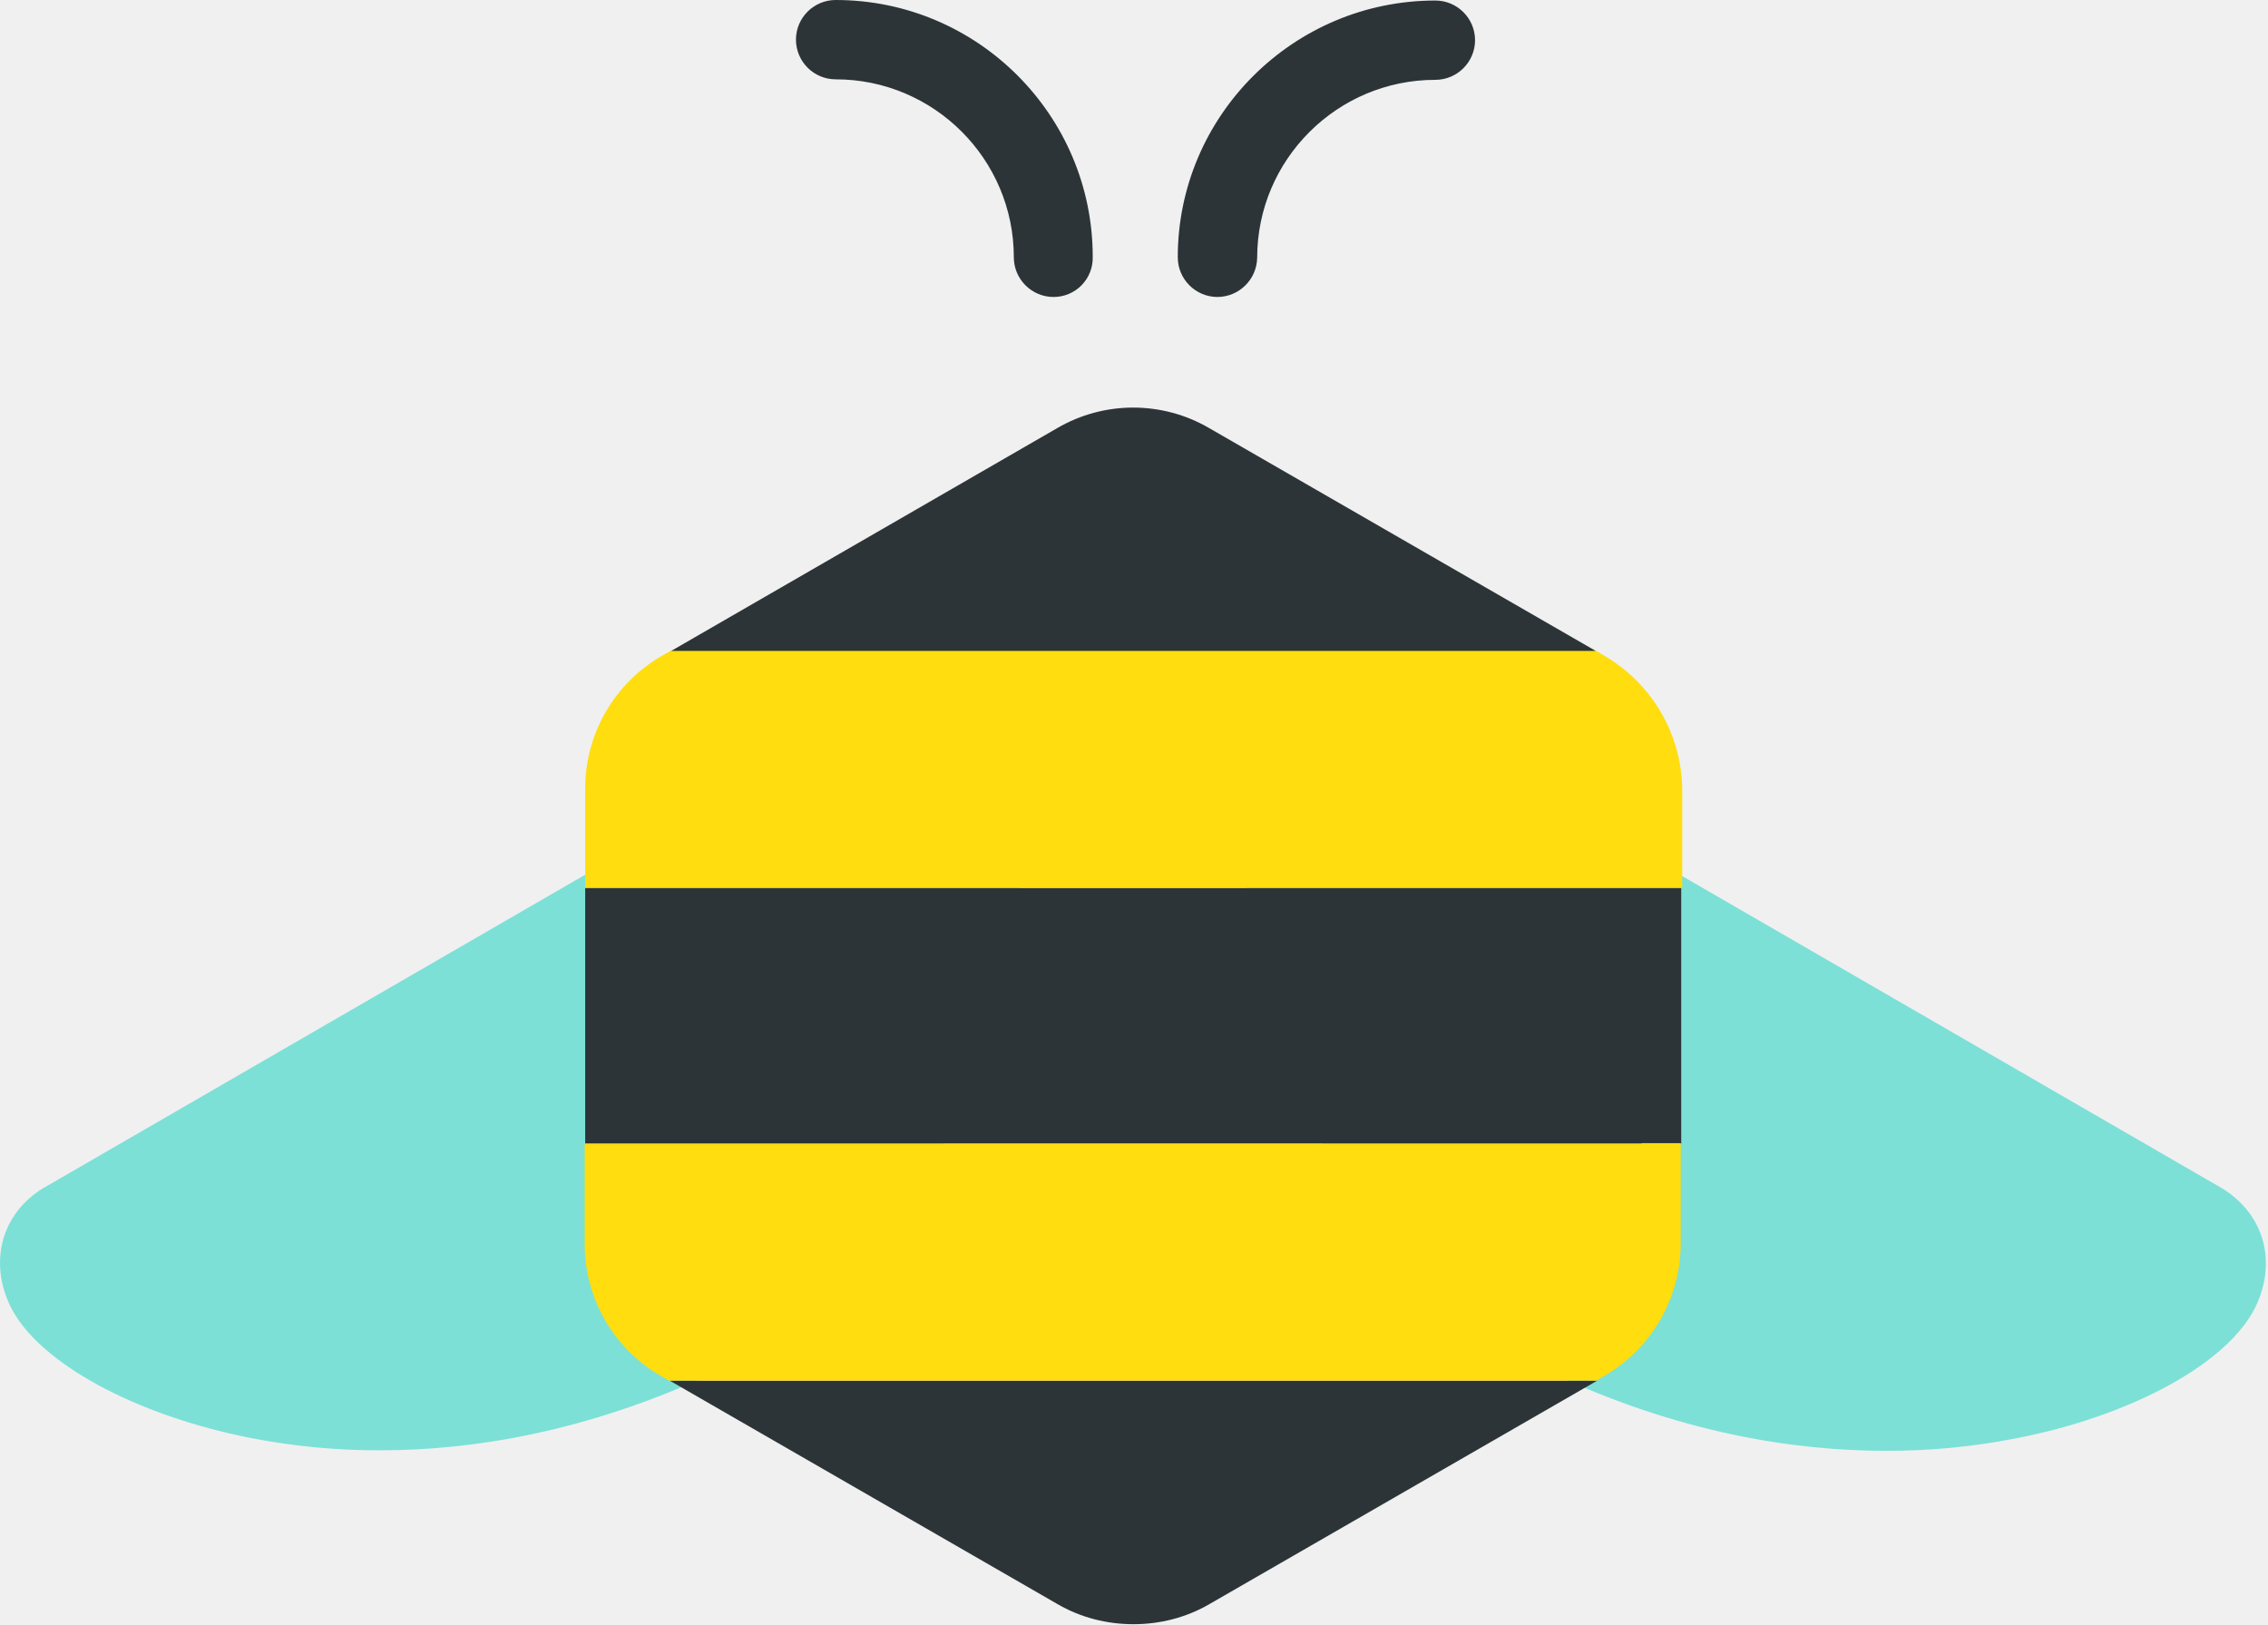
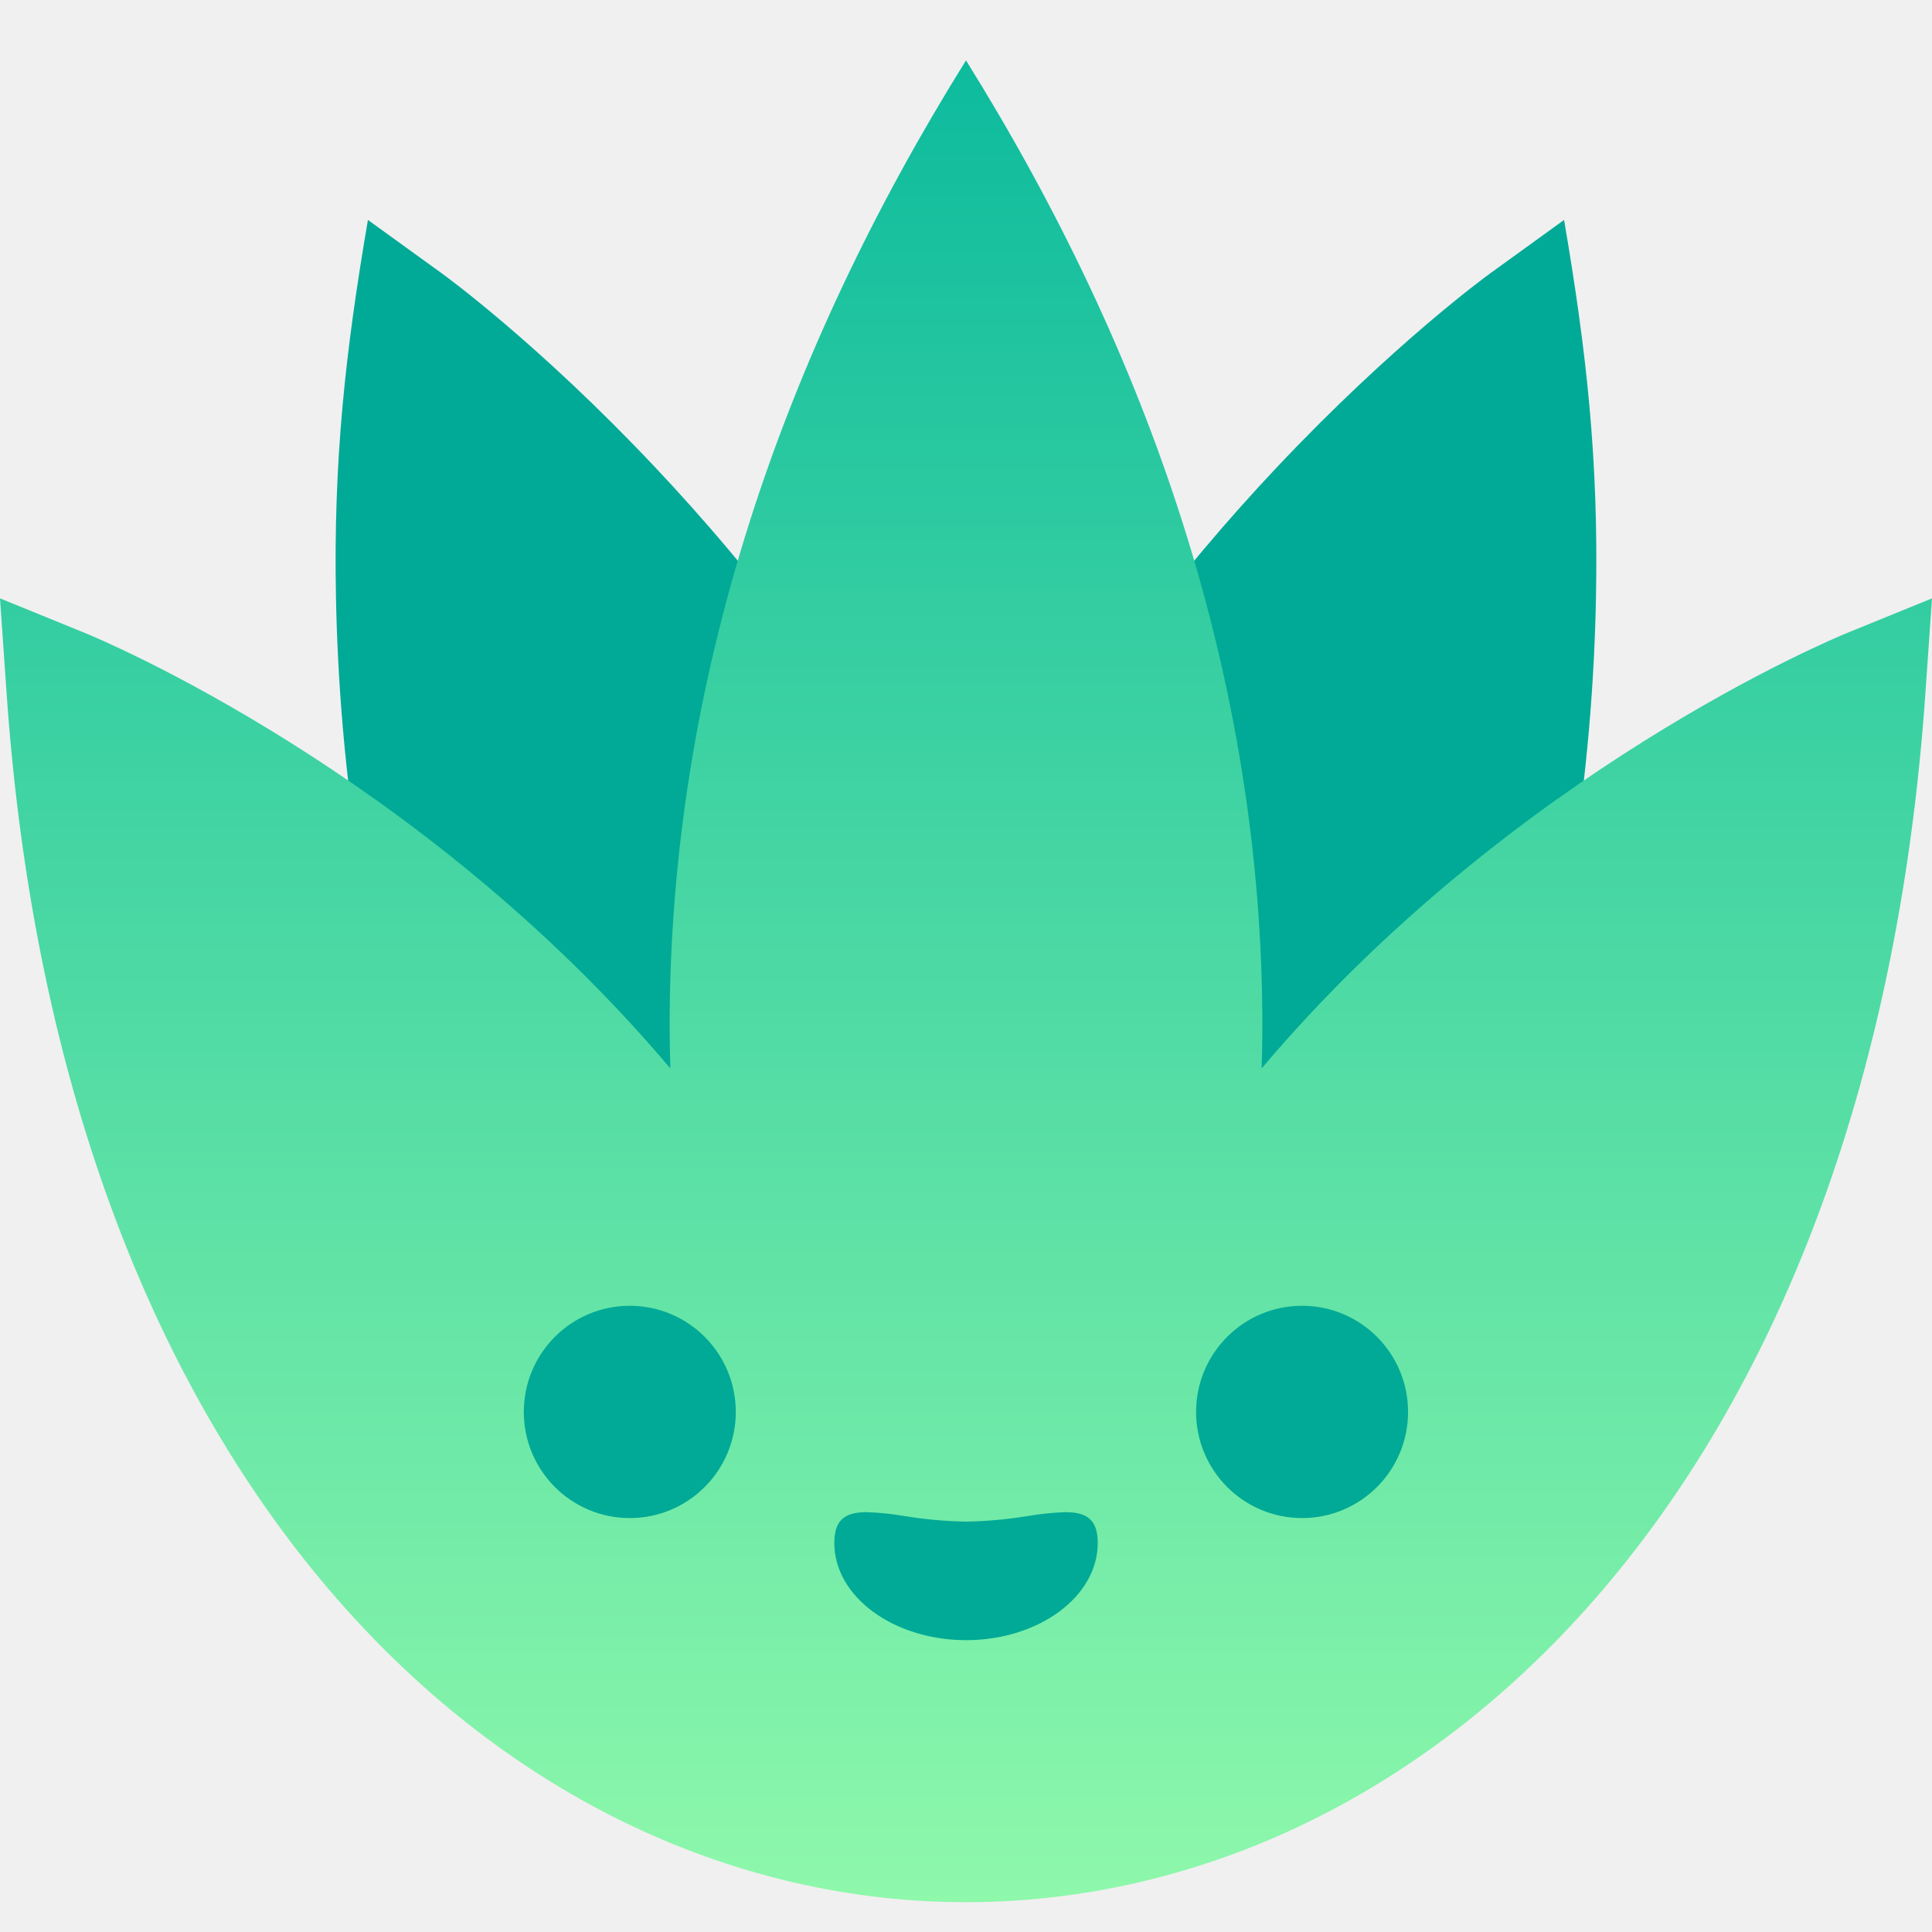
- <svg xmlns="http://www.w3.org/2000/svg" width="81" height="58" fill="none">
-   <path d="M33.7 25.114a3.316 3.316 0 00-2.655.255L1.591 42.402c-.018 0-.018.018-.036.018-1.491.908-1.964 2.615-1.182 4.231.982 1.998 4.436 3.886 8.6 4.703a23.83 23.83 0 004.6.436c3.309 0 7.381-.654 11.909-2.76 3.509-1.634 6.836-5.194 8.908-9.534 2.182-4.576 2.618-9.17 1.182-12.638-.327-.817-1.018-1.453-1.873-1.744zm45.671 17.324c-.018 0-.018-.018-.036-.018L49.88 25.387a3.163 3.163 0 00-2.654-.255c-.855.291-1.546.927-1.873 1.744-1.437 3.468-1 8.08 1.182 12.638 2.072 4.34 5.4 7.9 8.908 9.534 4.51 2.106 8.582 2.76 11.91 2.76a23.79 23.79 0 004.6-.436c4.163-.799 7.617-2.687 8.6-4.703.78-1.616.308-3.305-1.183-4.23z" fill="#7CE0D6" />
-   <path d="M37.627 10.605a1.42 1.42 0 01-1.419-1.417c0-3.504-2.854-6.355-6.363-6.355a1.42 1.42 0 01-1.418-1.417c0-.78.636-1.416 1.418-1.416 5.072 0 9.181 4.122 9.181 9.17a1.396 1.396 0 01-1.4 1.435zm5.854 0a1.42 1.42 0 01-1.418-1.416c0-5.049 4.127-9.17 9.2-9.17a1.42 1.42 0 011.418 1.416 1.42 1.42 0 01-1.418 1.416c-3.51 0-6.364 2.851-6.364 6.356a1.427 1.427 0 01-1.418 1.398zm10.873 38.697H23.918l13.836 7.972c.836.49 1.782.726 2.727.726.946 0 1.891-.236 2.727-.726l13.836-7.972h-2.69zm4.272-17.596H20.9v9.134h39.144v-9.134h-1.418z" fill="#2C3437" />
-   <path d="M57.317 23.426l-.345-.2h-33l-.345.2a5.467 5.467 0 00-2.727 4.703v3.577h39.18V28.13a5.605 5.605 0 00-2.764-4.703zm1.309 17.414H20.882v3.596a5.429 5.429 0 002.727 4.703l.29.163h33.109l.31-.181a5.472 5.472 0 002.708-4.703v-3.596h-1.4v.018z" fill="#FFDD0F" />
-   <path d="M43.19 15.29a5.39 5.39 0 00-5.436 0l-13.782 7.954H56.99l-13.8-7.954z" fill="#2C3437" />
+ <svg xmlns="http://www.w3.org/2000/svg" width="32" height="32" viewBox="0 0 32 32" fill="none">
+   <g clip-path="url(#clip0)">
+     <path fill-rule="evenodd" clip-rule="evenodd" d="M16 30.898L15.714 30.674C15.028 30.143 13.891 29.301 13.451 28.833C11.668 26.942 9.193 24.208 7.602 20.316C6.012 16.424 5.616 12.508 5.565 9.911C5.52 7.628 5.72 5.827 6.094 3.643L7.31 4.522C7.375 4.569 8.926 5.696 10.858 7.747C12.4 9.383 14.447 11.9 16 15.07C17.553 11.9 19.6 9.383 21.142 7.747C23.074 5.697 24.625 4.569 24.69 4.522L25.906 3.643C26.279 5.827 26.48 7.628 26.434 9.911C26.384 12.51 25.987 16.424 24.398 20.317C22.807 24.209 20.331 26.943 18.549 28.834C18.109 29.302 16.971 30.144 16.285 30.675L16 30.898Z" fill="#00AA96" />
+     <path fill-rule="evenodd" clip-rule="evenodd" d="M0.104 11.407L0 9.911L1.39 10.477C1.634 10.575 6.952 12.784 11.103 17.696C11.096 17.467 11.091 17.237 11.091 17.005C11.091 11.229 12.981 5.844 16 1C19.019 5.844 20.909 11.229 20.909 17.005C20.909 17.237 20.904 17.467 20.897 17.696C25.048 12.784 30.366 10.576 30.61 10.477L32 9.911L31.896 11.407C30.084 38.206 1.916 38.206 0.104 11.407Z" fill="url(#paint0_linear)" />
+     <path fill-rule="evenodd" clip-rule="evenodd" d="M14.354 25.046C13.972 25.046 13.819 25.194 13.819 25.558C13.819 26.445 14.799 27.166 16.002 27.166C17.206 27.166 18.182 26.444 18.182 25.558C18.182 25.194 18.027 25.046 17.647 25.046C17.445 25.053 17.241 25.074 17.041 25.107L17.022 25.11C16.685 25.166 16.341 25.197 16.001 25.203C15.661 25.197 15.316 25.166 14.979 25.11C14.773 25.075 14.563 25.053 14.354 25.046Z" fill="#00AA96" />
+     <path d="M10.431 25.144C11.4 25.144 12.187 24.357 12.187 23.386C12.187 22.415 11.4 21.628 10.431 21.628C9.461 21.628 8.676 22.415 8.676 23.386C8.676 24.357 9.461 25.144 10.431 25.144Z" fill="#00AA96" />
+     <path d="M21.567 25.144C22.536 25.144 23.322 24.357 23.322 23.386C23.322 22.415 22.536 21.628 21.567 21.628C20.597 21.628 19.811 22.415 19.811 23.386C19.811 24.357 20.597 25.144 21.567 25.144Z" fill="#00AA96" />
+   </g>
+   <defs>
+     <linearGradient id="paint0_linear" x1="16" y1="-2.051" x2="16" y2="31.506" gradientUnits="userSpaceOnUse">
+       <stop stop-color="#00B59C" />
+       <stop offset="1" stop-color="#8EF8AB" />
+     </linearGradient>
+     <clipPath id="clip0">
+       <rect width="32" height="30.507" fill="white" transform="translate(0 1)" />
+     </clipPath>
+   </defs>
</svg>
